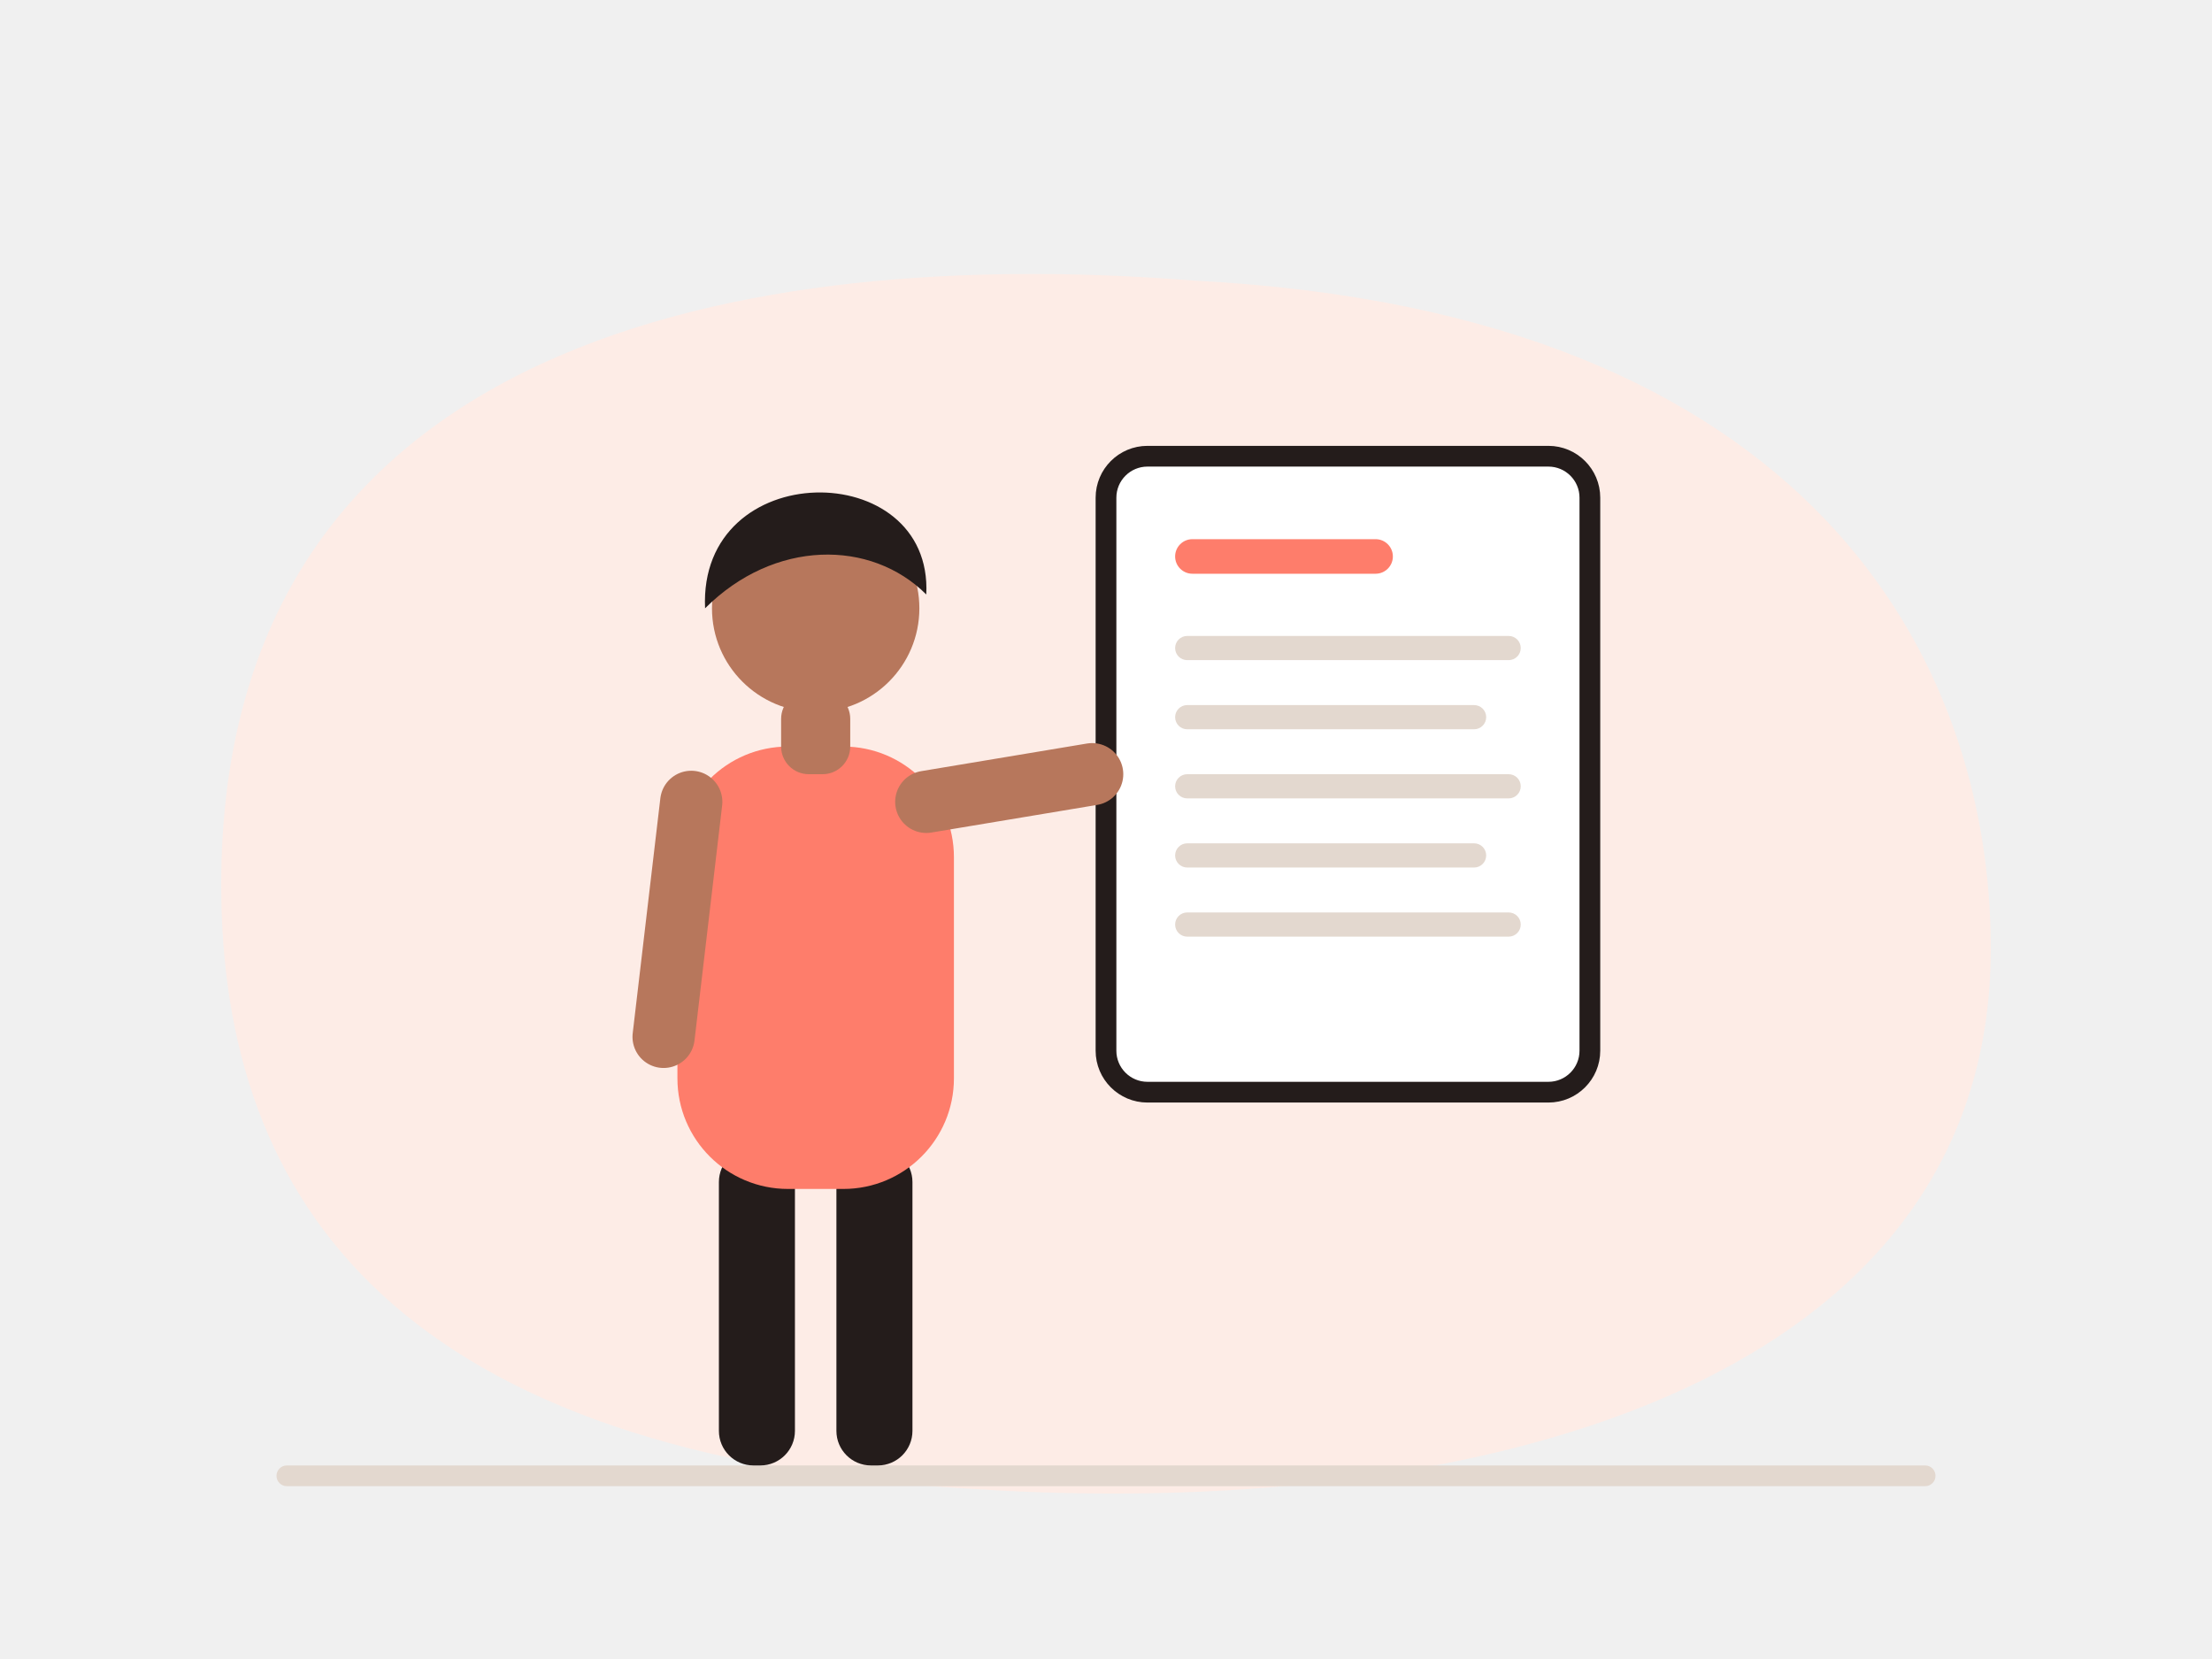
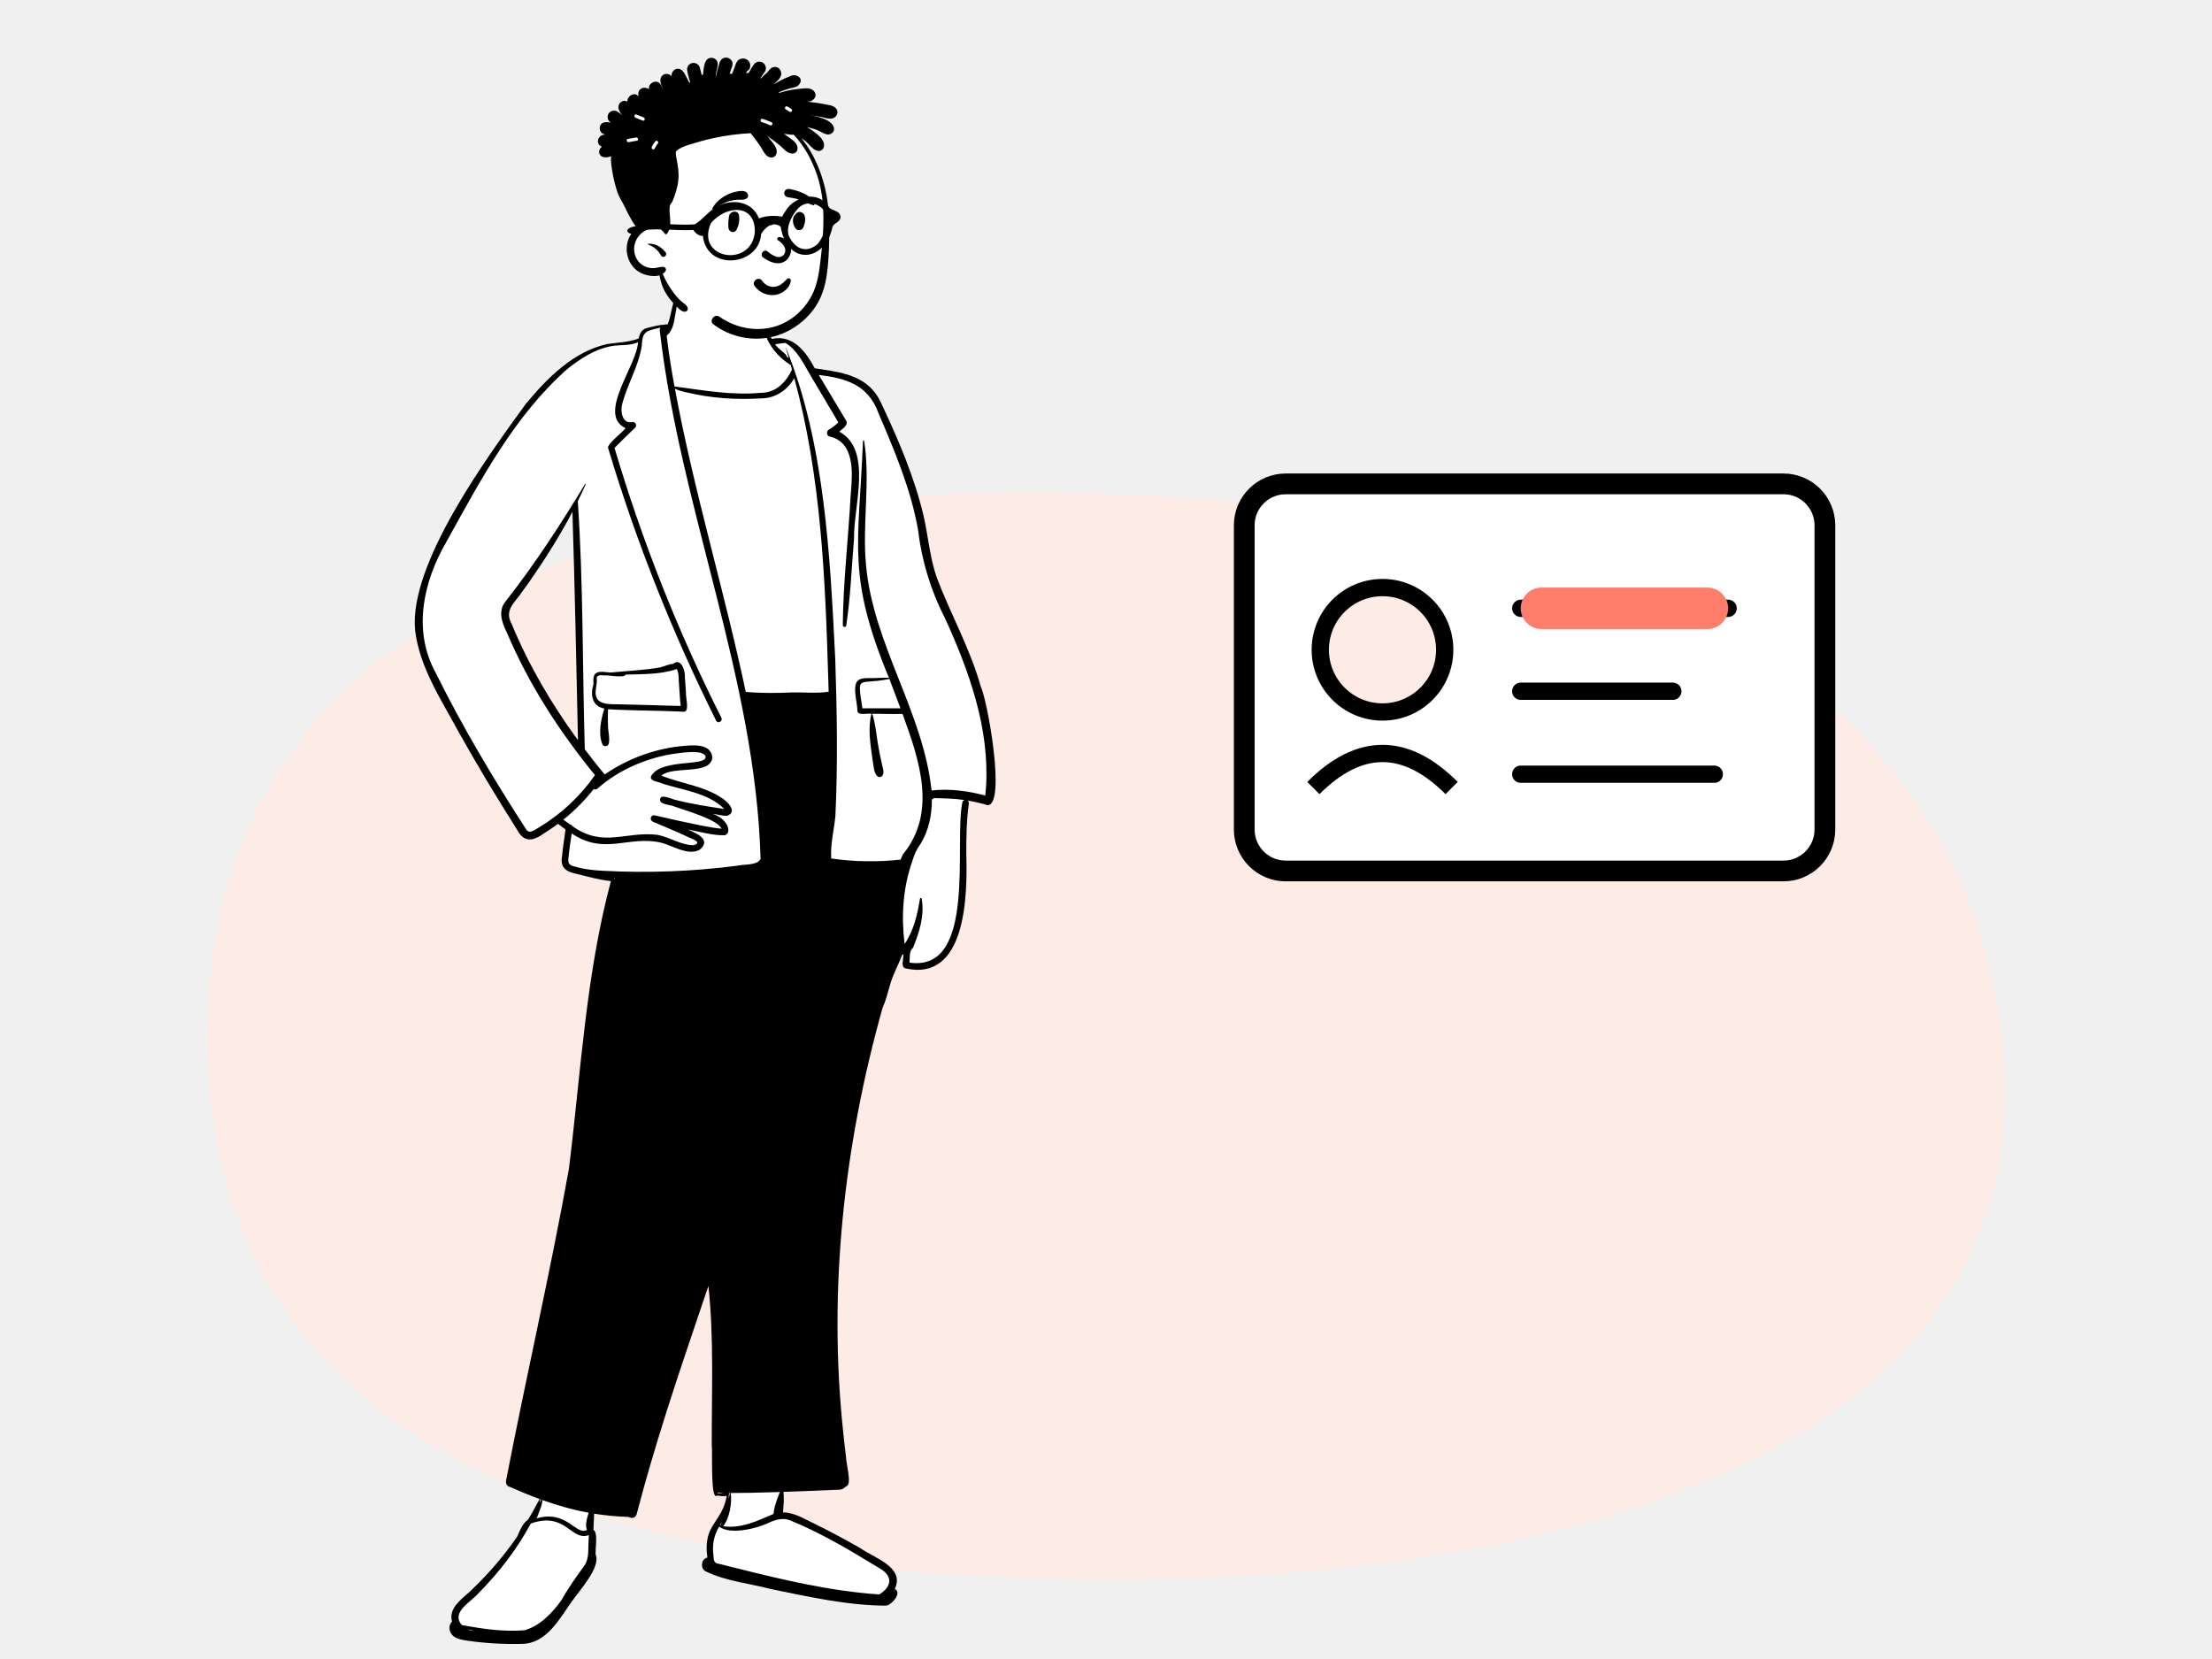
<svg xmlns="http://www.w3.org/2000/svg" width="320" height="240" viewBox="0 0 320 240">
-   <path fill="#fdece6" d="M32 128c0-82.8 83.2-92 140.8-87.4C262.4 45.2 288 95.8 288 137.2c0 64.4-76.8 82.8-147.2 78.2C57.6 210.8 32 174 32 128" />
-   <rect width="240" height="3" x="40" y="212" fill="#e3d8cf" rx="1.5" />
-   <rect width="70" height="92" x="160" y="66" fill="#fff" stroke="#241c1b" stroke-width="3" rx="6" />
-   <rect width="31.5" height="5" x="170" y="78" fill="#fe7d6b" rx="2.5" />
-   <rect width="50" height="3.5" x="170" y="92" fill="#e3d8cf" rx="1.75" />
-   <rect width="45" height="3.5" x="170" y="102" fill="#e3d8cf" rx="1.75" />
-   <rect width="50" height="3.5" x="170" y="112" fill="#e3d8cf" rx="1.75" />
-   <rect width="45" height="3.5" x="170" y="122" fill="#e3d8cf" rx="1.75" />
-   <rect width="50" height="3.5" x="170" y="132" fill="#e3d8cf" rx="1.75" />
-   <rect width="11" height="46" x="104" y="166" fill="#241c1b" rx="5" />
-   <rect width="11" height="46" x="121" y="166" fill="#241c1b" rx="5" />
-   <rect width="40" height="64" x="98" y="108" fill="#fe7d6b" rx="16" />
-   <rect width="10" height="12" x="113" y="100" fill="#b7775c" rx="4" />
-   <circle cx="118" cy="88" r="15" fill="#b7775c" />
-   <path fill="#241c1b" d="M102 88c-1-22 33-22 32-2-8-8-22-8-32 2" />
-   <path stroke="#b7775c" stroke-linecap="round" stroke-width="9" d="m134 116 24-4m-58 4-4 34" />
+   <path fill="#fdece6" d="M30 150c0-73.8 84.5-82 143-77.9 91 4.1 117 49.2 117 86.1 0 57.4-78 73.8-149.5 69.7C56 223.8 30 191 30 150" />
+   <rect width="84" height="56" x="180" y="70" fill="#fff" stroke="#000" stroke-width="3" rx="6" />
+   <circle cx="200" cy="94" r="9" fill="#fdece6" stroke="#000" stroke-width="2.5" />
+   <path fill="none" stroke="#000" stroke-width="2.5" d="M190 114q10-10 20 0" />
+   <path stroke="#000" stroke-linecap="round" stroke-width="2.5" d="M220 88h30m-30 12h22m-22 12h28" />
+   <rect width="30" height="6" x="220" y="85" fill="#fe7d6b" rx="3" />
+   <svg width="84.2" height="230" x="60" y="8" viewBox="0 0 249 680">
+     <g fill="none" fill-rule="evenodd">
+       <path fill="#fff" d="M43.417 229.17c-6.362 7.44-5.8 9.508-2.41 17.019 7.488 17.426 18.226 35.141 30.414 51.301-.804-36.254-1.496-72.706-2.686-109.291-7.248 14.136-14.966 26.905-25.318 40.971m-1.2 448.078c-4.005-.387-32.187.654-24.645-7.561-2.328-5.053 4.176-9.317 8.184-13.16 3.75-3.577 7.446-7.552 11.296-12.15 3.586-4.262 7.628-9.301 10.242-15.181.578-.922 1.166-1.567 1.748-1.92l.335-.203.21-.332c2.205-3.52 4.026-7.156 6.03-10.741-4.901-1.77-9.355-3.549-14.907-6.006 7.834-46.122 19.575-91.058 27.166-137.317 4.62-40.253 7.101-80.886 17.675-120.53l1.353.104.754-2.598a458 458 0 0 1-4.475-.147l.261 1.33c-5.04-.584-9.98-2.02-14.88-3.238-2.5-.342-5.008-2.13-4.108-5.11.29-4.324 1.184-8.542 1.605-12.864a76 76 0 0 1-4.815-3.604c-4.167 1.964-9.204 8.308-13.76 6.694-10.648-14.29-19.585-31.467-27.672-45.19-19.532-31.736-25.732-51.574-5.587-84.665 17.417-27.722 36.205-71.782 71.12-78.74 3.92-.731 8.027-.762 11.795-2.548.193-2.56 1.473-4.031 2.41-4.052 2.274-.5 4.773-1.303 6.994-1.323.783-.327 1.74-.058 2.492.09 2.24-4.494 2.04-10.23 4.493-14.443.089-3.192 1.062-6.718 10.9-7.36 6.697-.558 16.182-1.097 21.535 1.829 3.746 3.015 3.785 9.769 3.315 14.528-.516 3.495-.285 7.56 2.453 11.665 7.802-2.408 13.243 2.683 18.128 12.18 20.447 2.783 24.856 4.363 32.79 24.613 3.783 8.781 7.722 18.163 10.671 27.776 3.95 11.753 4.297 24.055 8.137 35.89 10.428 26.085 21.033 42.918 24.373 73.286 1.63 13.407.694 20.056-.856 22.07-4.407-1.274-10.093-2.25-14.721-2.792l4.952 3.766c-4.196 19.026 7.892 73.284-24.883 69.116-.291-.708.243-4.603.384-6.219-.896.063-2.553.121-3.436.01-1.563 4.51-3.91 8.561-5.39 13.148-.733 2.795-1.659 5.608-2.564 8.326-20.64 69.5-24.728 136.407-15.517 206.18l-.416.151-.169.3-.253.095c-.65.868-1.571.905-3.04.907-9.03.318-16.961.725-24.318.93.78 3.906.281 8.017-.063 11.99 4.281-.3 8.21 1.436 12.123 3.523 7.477 3.67 14.925 7.525 22.165 11.74 7.188 4.598 18.813 8.531 13.041 16.797l1.669.655a1 1 0 0 1 .113.054c.197.703-2.063 3.609-2.733 3.577-15.807.738-29.289-2.953-49.508-6.82-4.63-1.678-27.946-4.534-28.044-8.942.074-1.374 1.495-1.28 2.485-1.452-2.97-14.998 7.071-16.209 8.509-29.818-1.988.379-4.138.703-6.174.145-1.787-29.042 1.084-58.77-2.09-88.097l-3.227-.357c-10.848 31.91-22.097 64.561-30.735 97.707-.165.72-.972.228-1.341-.035-5.647-.134-11.295-.737-16.831-1.687-.133 3.26-.273 6.58-.41 9.837l.853.458c.55.766.319 4.351.219 5.894-.1 1.578-.184 2.72-.044 3.79 1.78 3.51-4.308 11.116-7.528 15.346-7.017 9.08-12.829 22.525-25.838 20.705" />
+       <path fill="#000" d="M111.873 102.207c1.911-1.294-.81 9.931-.815 11.011l-.048.236c-.476 2.286-1.315 4.946-3.246 6.413a336 336 0 0 0 3.363 21.731l.802.105c11.903 1.576 23.884 3.742 35.987 2.613 6.52.052 10.837-4.404 13.466-9.93q-.266-.976-.54-1.953c-8.28-5.064-14.55-15.341-10.82-25.043.16-.414.654-.443.908-.227.041.004.079.037.076.083l-.122 1.893c-.261 4.13-.377 8.41 1.863 12.128 9.01-2.051 14.612 5.45 18.38 12.55l2.705.4c10.354 1.536 20.339 3.354 25.451 13.946l.7 1.488c7.144 15.22 13.801 30.87 17.698 47.26 1.962 8.72 2.672 17.705 5.55 26.21 5.975 15.79 14.396 30.63 18.961 46.98 2.833 5.898 10.806 50.3 2.94 50.639a71 71 0 0 0-8.62-2.018c.449.342.612.923.527 1.515-1.017 7.118-1.093 14.327-1.088 21.505.537 17.381.056 54.776-26.157 48.773-1.914-.703-.671-3.767-.748-5.908q-.226.01-.454-.005c-1.504 4.055-3.614 7.798-4.937 11.919-1.12 3.541-1.905 7.35-3.467 10.741-16.55 58.777-23.383 120.598-16.912 181.434q.544 5.465 1.228 10.912c-.057 2.27 2.637 11.776.218 12.414-.094.184-.42.395-.615.46-1.468 1.583-3.91.996-5.85 1.207-6.85.304-13.701.585-20.556.812.41 2.905.079 5.853-.164 8.754 4.999.04 9.593 3.08 14.014 5.143a329 329 0 0 1 19.363 10.36c5.85 4.088 18.922 8.037 14.425 17.308 3.353 1.359-1.307 7.042-3.855 7.106-16.585-.083-33.064-3.84-49.272-7.138-9.208-2.43-19.257-3.354-27.776-7.545-2.419-1.092-1.912-5.447.748-5.852-1.975-14.52 6.043-14.32 8.298-26.412-1.312.214-2.762.093-4.078-.173-3.047 2.814-1.928-19.339-2.342-21.502-.082-22.715.996-45.479-1.427-68.116l-4.118 12.108c-9.6 28.26-19.056 56.592-26.582 85.483-.451 1.744-2.285 1.953-3.456 1.192-4.942-.145-9.865-.61-14.74-1.396l-.29 6.932c2.103 1.132.679 8.263.947 10.675 2.277 5.237-6.95 15.318-9.984 19.64-5.41 7.546-10.78 18.105-21.24 18.457l-.32.008c-7.807.19-15.686-.266-23.418-1.38l-.835-.136c-2.232-.369-4.732-.892-6.021-2.884-1.088-1.678-.955-3.844.365-5.126-1.743-6.32 5.044-10.147 8.835-13.995 7.082-6.825 13.519-14.33 19.085-22.436l.32-.756c1.031-2.432 2.264-5.13 4.185-6.295 1.831-2.905 3.396-5.962 5.051-8.966-4.517-1.657-8.965-3.508-13.363-5.456-.876-.39-1.154-1.526-1.001-2.372l.01-.057c8.588-44.544 18.883-88.77 26.89-133.415 5.114-41.146 7.21-82.815 17.963-123.056-5.216-.542-10.408-2.039-15.527-3.318-4.104-.873-6.18-2.956-5.37-7.298.278-3.859 1.052-7.656 1.47-11.5a65 65 0 0 1-3.197-2.391 83 83 0 0 1-5.949 4.045c-4.884 3.515-8.655 4.062-11.672-1.699-8.74-13.792-17.168-27.786-25.122-42.045-7.378-13.68-16.522-27.33-18.395-43.08-2.72-28.344 30.57-73.702 47.247-96.738 9.197-11.095 20.398-22.514 34.964-25.74 4.48-.664 9.204-.754 13.475-2.378.347-2.074 1.322-3.984 3.524-4.492 2.317-.512 4.8-1.302 7.134-1.36.528-.149 1.15-.242 1.708-.14 1.597-4.143 1.832-8.812 3.665-12.862M22.641 673.283q.6.293 1.235.518.779.108 1.555.197a47 47 0 0 1-2.79-.715M74.47 633c-7.651 2.775-9.754-10.25-24.802-4.98-5.88 10.909-13.494 20.816-22.196 29.624-3.093 3.842-12.248 8.204-7.314 13.837l.755.138c8.568 1.557 17.265 2.794 25.996 2.09 6.597-1.818 11.545-7.101 15.544-12.429 2.892-5.123 6.277-9.945 9.731-14.699 1.9-2.364 2.092-5.373 2.083-8.281q.096-2.651.202-5.3m85.944-6.394c-3.248-1.19-6.58-.07-9.535 1.39-5.047 2.256-15.98 4.96-20.65 1.362-2.29 3.784-3.057 7.99-2.429 12.355l.007.27c.053 1.762.3 3.182 2.444 3.306l6.086 1.53c20.534 5.15 41.27 10.13 62.406 11.563 5.641-3.52 5.8-8.146-.197-11.368l-1.534-.939c-11.772-7.196-23.82-14.268-36.598-19.47m44.672 29.93q-.084.146-.169.288c.088.043.17.105.245.171 0-.159-.024-.315-.076-.46M54.56 617.971c.079 1.6-.708 3.405-1.26 4.841-.326.849-.661 2.06-1.179 3.032 12.866-3.792 16.78 7.32 21.418 5.009l.141-.074v-.003c-.946-2.161.086-5.204.722-7.36-6.755-1.22-13.388-3.12-19.842-5.445m101.658-3.42-3.71.114c-5.769.175-11.54.327-17.313.319.604 4.146-.578 10.985-3.263 14.207l-.012.004c7.6 1.15 14.797-2.329 21.566-5.254.286-3.178 1.534-6.42 2.732-9.39m-24.818 12.63-.694 1.294q.152.168.335.3c-.07-.537.122-1.07.359-1.594m-77.669-9.507a33 33 0 0 1-.437 1.671c.243-.547.518-1.071.853-1.521zm81.065-2.687-.406.004-.003.233c.095.158.112.353-.007.509a39 39 0 0 1-.1 2.152l.136-.829c.115-.69.236-1.38.38-2.07m-5.16-.237.02.36c.52-.02 1.046.002 1.563-.024.273-.014.554-.061.836-.111a18 18 0 0 1-2.42-.225m92.428-297.048a1.8 1.8 0 0 1-.822.576c.002 6.843-1.38 13.572-5.167 19.497-1.576 2.088-2.466 4.465-3.228 6.942-4.006 11.337-4.75 23.516-3.29 35.388 3.937-5.77 5.5-12.655 6.6-19.445.06-.34.625-.336.687 0 1.33 7.267-.957 14.404-3.69 21.12-1.708 1.22-1.302 4.416-1.506 6.295 29.018 4.226 18.927-51.448 22.644-68.595.069-.472.47-.815.926-.96-4.352-.664-8.763-.712-13.154-.818M85.407 351.906q.053.274.09.548l.157-.538q-.122-.003-.247-.01m19.611-235.495-.508.133c-5.361 1.382-7.097 1.192-7.4 7.662-1.318 8.78-6.184 16.439-8.371 24.929-.875 2.998.05 8.524 4.198 7.712 1.344-.412 2.392 1.398 1.376 2.358-3.005 2.84-5.921 5.767-8.854 8.675 11.778 39.723 27.077 78.414 45.714 115.431.739 1.47-1.477 2.761-2.21 1.291-18.528-37.135-33.938-75.813-45.898-115.546l-.361-1.205c-.528-1.463 6.225-6.705 7.455-8.416-12.332-5.937 4.885-26.732 5.353-36.746-3.53 1.55-7.53.995-11.26 1.619-7.152 1.254-13.431 5.383-19.011 9.84-22.669 20.001-37.155 47.693-51.645 73.794-9.869 17.03-14.626 37.848-4.723 55.963 11.49 23.226 24.82 45.613 38.913 67.346 1.547 2.012 3.929-.301 5.56-1.145 9.373-5.628 17.5-13.285 23.75-22.239-15.153-18.58-28.353-38.885-37.688-61.008l-.129-.257c-2.094-4.207-3.75-9.296-.257-13.258 12.408-15.88 23.442-32.738 33.826-49.99.107-.173.347-.02.269.16a188 188 0 0 1-3.36 7.178c2.364 35.077 1.965 70.84 2.987 106.14a332 332 0 0 0 8.5 10.763c9.421-6.488 20.505-10.72 31.887-12.03l.736-.075c4.835-.497 12.82-1.433 13.455 4.839-.784 7.716-16.743 3.378-21.845 7.754 8.364 3.368 17.948 4.318 25.627 9.395 2.463 1.436 7.292 6.012 2.575 7.762-2.059.176-4.185-.622-6.241-.798 2.315.779 4.443 2.1 5.799 4.169.976 1.42 1.689 4.365-.644 4.972-5.316.15-10.61-1.582-15.847-2.443l.465.188c3.817 1.562 9.751 4.367 4.61 8.503-5.147 2.663-11.379-1.866-16.506-3.075-13.809-3.21-24.024 5.588-38.18-3.938-.402 3.183-1.006 6.345-1.247 9.546l-.031.181c-.491 2.923-.07 3.978 3.082 4.536 3.802 1.147 7.784 1.507 11.735 1.72a316.3 316.3 0 0 0 57.033-2.141c2.717-.73 9.1-.042 10.235-3.03-2.128-76.902-34.195-149.264-43.026-225.167-.144-.73-.154-1.474.102-2.052m53.6 6.572c-1.517.062-2.928.39-4.437.543.835 1.776 5.244 4.287 4.843 5.17q.476.369.969.712-.685-2.401-1.379-4.804c16.753 40.796 19.055 89.064 21.28 133.567.734 22.44 1.133 44.95.048 67.375-.604 5.956-2.2 11.976-1.765 17.991 9.832 1.416 19.807 1.536 29.68.489q.435-1.15.996-2.26c14.778-18.012 6.941-40.586-.175-60.098-4.303.182-8.631-.09-12.939-.037 1.331 4.117 1.674 8.474 2.383 12.732a123 123 0 0 0 1.804 9.032l.215.897c.263 1.074.584 2.224.208 3.284-.38 1.079-1.691 1.514-2.56.675-1.567-1.786-1.399-4.447-1.905-6.662l-.093-.697c-.863-6.358-1.998-12.955-.422-19.264-1.547-.332-5.778.888-6-1.192.066-3.435-2.427-10.877.348-13.14 1.65-1.258 4.488-.86 6.424-.938 2.237-.09 4.472-.174 6.707-.16-17.96-43.392-12.966-56.75-11.143-99.934l.054-1.318c-.005-.285.454-.356.504-.069 2.746 17.69-.915 35.599.82 53.344 3.08 33.715 24.448 62.663 28.02 96.217 7.705-.894 15.5.202 22.968 2.135q.236-2.045.363-4.098c1.418-25.045-7.372-49.368-17.628-71.831-6.146-11.923-9.945-24.649-11.535-37.954-3.088-17.33-10.016-33.656-16.922-49.755-4.366-12.038-13.803-14.876-25.506-16.274 3.947 6.542 7.87 13.097 11.787 19.658.873 1.984-1.805 3.4-2.974 4.621 14.377 7.839 5.983 32.045 6.28 45.608-1.067 12.463-1.47 24.998-3.351 37.374-.138.858-1.454.607-1.466-.197.173-18.544 2.385-37.014 3.356-55.529l.118-1.35c.757-8.766 1.498-21.412-9.045-23.818-1.423-.232-1.532-2.346-.39-2.981a17.3 17.3 0 0 0 4.045-3.11 3613 3613 0 0 1-12.034-20.305l-.187-.315c-2.83-4.801-5.46-10.388-10.364-13.334m-34.21 176.876c-1.164-3.425-12.451-1.195-15.464-.822-11.11 2.097-22.29 7.013-30.752 14.583-.523.467-1.14.46-1.627.206-3.79 4.84-8.167 9.228-12.967 13.083a54 54 0 0 0 2.71 2.005c.444.047.845.277 1.026.69 13.207 9.567 22.922 2.104 36.642 3.828 5.122 1.032 9.84 4.29 15.119 4.427 3.873-.88.462-2.5-1.347-3.126-4.097-1.956-8.273-3.738-12.459-5.496l-3.349-1.404c-1.645-.69-1.08-3.176.758-2.742 3.218.758 6.446 1.479 9.676 2.188 6.21 1.267 12.57 2.892 18.847 3.508-1.395-3.878-16.199-8.065-20.503-9.606-1.626-.768-6.262-.622-5.732-3.141.427-2.345 5.36.34 7.005.53 6.715 1.704 13.568 2.736 20.41 3.774-7.349-7.371-18.74-8.007-28.126-11.46l-.258-.058c-1.669-.389-3.955-1.121-2.598-3.017 4.821-7.108 23.795-3.512 22.988-7.95M110.52 260.28c3.423-2.808 5.257 2.959 5.04 5.64.161 2.226.335 4.452.48 6.677-.214 1.74 1.642 8.085-.839 8.141-10.845-.55-21.671-.411-32.52-1.064-.014 2.188-.12 4.373-.009 6.563-.059 2.738.893 5.474.337 8.182-.34 1.244-2.032 1.412-2.693.35-1.982-4.66-.62-10.672.784-15.386-5.312-.982-6.045-5.974-4.645-10.429l-.015-.241c-.078-1.374-.072-2.848.542-3.959 1.64-1.93 5.043-.676 7.303-.822 6.927-.714 13.982-.911 20.828-2.183 1.772-.458 3.58-1.383 5.407-1.47m-43.06-65.074c-5.393 10.292-11.598 20.086-18.204 29.621a251 251 0 0 1-4.346 6.042l-.182.233c-2.978 3.8-6.136 6.92-3.318 11.944 7.306 17.742 17.088 34.402 28.422 49.865-.718-32.57-1.352-65.147-2.372-97.705m135.587 71.515c-13.55 2.839-13.804-2.477-11.542 12.569 5.435.037 10.866-.085 16.301.002-1.553-4.202-3.163-8.385-4.759-12.57m-90.954-4.25c-7.077 2.46-14.59 2.108-21.982 2.41.015 1.59-7.547.115-8.998.333l-.505-.043c-1.208-.1-2.762-.14-2.775 1.354.385 2.573-1.064 5.392-.166 7.92 1.211 3.406 6.393 3.056 9.252 3.122q7.072.16 14.143.344c4.234.11 8.483.322 12.72.352-.38-3.014-.484-6.105-.715-9.117-.29-2.166.129-4.733-.974-6.675m29.758 10.953q.01.057.024.116l.169-.04.087-.017v-.002a6 6 0 0 1-.28-.057m20.524-135.38c-3.06 5.245-8.134 8.613-14.245 8.663-10.725.617-21.592-.092-32.044-2.631-1.537-.384-3.373-.718-4.786-1.557 8.07 43.71 21.114 86.29 30.313 129.748 6.662.587 13.304.525 19.98.211 5.153-.078 10.358.476 15.475-.29l-.16-5.395c-1.29-43.188-3.088-86.898-14.533-128.75" />
+       <path fill="#fff" d="M93.089 24.932c1.231-1.32 2.806-2.302 4.528-2.616-1.574.785-3.112 1.603-4.528 2.616m-2.413 11.372a18 18 0 0 1-.41-3.034c.275.417.715.696 1.209.84a16 16 0 0 0-.799 2.194m82.414 15.76c-1.422-5.906-8.054-17.265-9.622-19.451-1.702-5.414 7.582-9.755 2.533-13.988-2.286-1.91-5.308-2.586-8.142-3.264-19.624-4.703-40.708-2.33-58.908 6.318-2.768-.582-5.652.555-7.666 2.55-9.458 9.487 3.432 26.605 6.25 37.3 4.836 11.926-5.125 13.932-4.057 24.022.83 5.213 6.12 6.59 10.585 7.378.716.167 1.672.192 1.903.947.724 4.407 3.203 8.606 6.533 11.455-.291.861-.07 1.906.958 2.662 9.302 6.899 21.03 10.351 32.632 9.73 13.826-.739 20.977-8.647 22.702-10.684 9.54-12.857 8.4-29.82 6.454-45.143-1.356-10.674.363.63-2.155-9.832" />
+       <path fill="#000" d="M130.457 2.923c.435-1.355 1.665-2.17 3.073-2.002 1.247.146 2.582 1.381 2.43 2.744a9 9 0 0 1-.112.742l.006.002h.006l-.03.09a4.7 4.7 0 0 1-.412 1.19q-.361 1.056-.705 2.119c.333-.014.672.005 1.016.069l1.072-2.73c.382-.975.65-2.226 1.406-2.98.966-.962 2.643-1.161 3.82-.474 1.245.725 1.69 2.015 1.419 3.397-.138.704-.61 1.195-1.194 1.503l-.063.032-.449 1.062a3.6 3.6 0 0 1 1.147-.294 51 51 0 0 1 2.076-3.389c.838-1.27 2.477-1.81 3.852-1.007 1.23.718 1.89 2.604 1.01 3.844-.67.94-1.304 1.9-1.929 2.87q.162.029.316.074.07-.096.15-.192c.681-.844 1.474-1.477 2.289-2.178.762-.66 1.114-1.695 2.116-2.195 1.261-.628 2.781-.327 3.531.924 1.61 2.68-1.092 4.638-2.82 6.262a43 43 0 0 1 4.673-2.531 40 40 0 0 1 2.75-1.162c1.38-.512 2.496-.348 3.629.605.506.426.757 1.358.525 1.979-.452 1.19-1.164 1.912-2.413 2.256-.879.242-1.779.405-2.658.659a29.5 29.5 0 0 0-4.289 1.579q.15.09.283.203a39 39 0 0 1 3.149-.87 41 41 0 0 1 5.34-.862l.597-.055c2.153-.207 4.742-.587 6.063 1.47.435.678.482 1.796 0 2.467-.921 1.29-1.838 1.545-3.363 1.569q2.253.24 4.491.585 1.543.236 3.08.53l.511.1c1.247.25 2.639.394 3.71 1.115 2.337 1.574 1.24 4.638-1.35 4.965-1.25.157-2.64-.372-3.868-.618q-1.788-.358-3.59-.636a62 62 0 0 0-1.87-.26c1.27.182 2.532.44 3.76.806l.34.102c2.374.722 5.578 1.872 6.319 4.403.449 1.538-.779 2.88-2.266 2.97-1.382.083-2.534-.74-3.707-1.346a16 16 0 0 0-2.646-1.053 30 30 0 0 0-2.902-.73c.827.455 1.633.955 2.406 1.514l.355.262c2.054 1.527 5.188 3.893 4.464 6.757-.228.903-1.238 1.765-2.207 1.673-2.522-.235-3.913-2.915-5.816-4.352a24 24 0 0 0-1.61-1.104c2.883 3.432 5.177 7.4 6.923 11.497 3.836 9.016 5.013 17.365 5.041 27.058v.3c.006 5.347-.115 10.791-.638 16.115-.484 4.918-1.373 9.772-3.607 14.225-3.746 7.468-11.044 13.284-19.092 15.498-8.956 2.465-18.966.538-26.302-5.15-1.872-1.45.61-4.6 2.522-3.261 7.635 5.344 17.51 7.036 26.273 3.42 6.952-2.868 12.55-9.037 14.922-16.14 1.51-4.52 1.95-9.338 2.488-14.047l.036-.314c.57-4.925.9-9.883.896-14.842-.007-9.208-1.333-16.787-5.391-25.14a44.3 44.3 0 0 0-7.346-10.764c-.898.182-1.852-.074-2.76-.171q-.695-.075-1.389-.14.71.459 1.393.948l.599.43c1.871 1.338 4.246 2.862 3.765 5.448-.13.7-.829 1.342-1.506 1.5-2.453.583-4.14-1.796-5.797-3.209-1.441-1.227-2.95-2.327-4.486-3.43q-.524-.373-1.054-.744.498.581.97 1.177l.467.59c1.412 1.762 3.446 4.052 2.189 6.337-.356.645-1.116 1.074-1.852 1.06-2.532-.053-3.539-2.92-4.726-4.731-1.022-1.553-2.13-3.015-3.278-4.478q-.473-.6-.957-1.201a100 100 0 0 0-15.821 2.097c-3.577.77-7.094 1.769-10.585 2.861l-.29.092c-1.89.607-3.836 1.384-5.199 2.717-.194.918-.045 1.886.141 2.803l.145.701c.597 2.935 1.004 5.815.7 8.827-.316 3.107-1.254 5.902-2.399 8.789-.541 1.36-1.102 1.114-1.294 2.574-.147 1.112-.056 2.26.044 3.381l.085.95c.21 2.49.317 5.206-1.319 7.26-.254.316-.798.19-.978-.125a4 4 0 0 0-.23-.363c-.79-1.14-1.998-1.789-3.38-2.04-.176-.031-.107-.266.04-.285a4.86 4.86 0 0 1 3.216.756c-.446-1.539-3.899-.79-5.034-.491l-.039.01c-1.415.38-2.755.996-3.935 1.868-2.375 1.754-3.748 4.489-3.679 7.435.069 2.896 1.568 5.572 4.142 6.959 1.242.668 2.655.99 4.061.976 1.468-.014 2.774-.656 4.244-.566.85.052 1.5.962 1.01 1.756-.328.53-.756.948-1.25 1.268a41.7 41.7 0 0 0 4.512 7.852 26 26 0 0 0 3.316 3.742c.954.892 3.023 1.923 2.907 3.409-.04.535-.319.862-.808 1.061-1.52.62-3.37-1.516-4.388-2.546l-.081-.082a28.3 28.3 0 0 1-3.432-4.134c-1.786-2.626-2.895-5.586-3.353-8.695-2.44.732-5.67.045-7.66-.854-6.255-2.82-8.3-11.227-4.498-16.825a11 11 0 0 1 2.708-2.759 2.6 2.6 0 0 1-.639-.49c-1.064-1.128-1.817-2.6-2.563-3.957l-.09-.163a66 66 0 0 1-1.874-3.64l-.218-.462c-1.309-2.809-2.456-4.037-3.39-6.99-.897-2.849-1.604-5.752-2.063-8.705l-.122-.782c-.265-1.713-.515-3.546-.322-5.286-1.332.434-2.672.702-3.99.05-.869-.429-1.349-1.68-1.052-2.578a3.57 3.57 0 0 1 1.036-1.588 3.8 3.8 0 0 1-.756-.508l-.197-.17c-.798-.692-.855-2.008-.37-2.875l.14-.251c.46-.823 1.413-1.36 2.353-1.347q.227.005.459 0a4.1 4.1 0 0 1-1.278-.497c-1.843-1.13-1.61-4.195.62-4.736.936-.225 1.969-.133 3 .11q-.058-.032-.115-.067c-.779-.477-1.432-1.408-1.358-2.363.08-1.057.423-1.81 1.358-2.365.813-.48 1.962-.524 2.77 0 .7.457 1.387.962 2.047 1.505-.663-.813-1.238-1.697-1.47-2.636-.288-1.168.192-2.441 1.246-3.057.841-.491 1.73-.437 2.523-.057a2.66 2.66 0 0 1 .515-1.795c.836-1.137 2.356-1.791 3.679-.962.173.11.406.296.631.526-.439-1.396-.042-2.86 1.456-3.49.915-.387 2.152-.193 2.945.473-.503-2.718 3.517-4.716 5.08-1.908a29 29 0 0 1 1.02 1.992l.115.258.012-.005-.08-.189-.081-.188c-.435-1.007-.988-2.055-1.14-3.148-.224-1.616.498-3.15 2.26-3.386.91-.124 1.922.289 2.532 1.01-.33-2.508 2.477-4.33 4.498-2.459.957.887 1.468 2.183 2.076 3.321.344.642.696 1.282 1.04 1.927q.132-.157.283-.31c-.51-1.527-.908-3.091-1.242-4.665-.319-1.484.425-3.024 1.959-3.443 1.394-.385 3.14.474 3.45 1.955.22 1.042.478 2.074.763 3.1.195-.048.387-.08.577-.105q.024-.289.054-.579l.075-.686c.166-1.566.333-3.354 1.153-4.686 1.4-2.275 4.985-1.332 5.023 1.358.022 1.391-.546 2.77-.743 4.148-.085.6-.135 1.206-.164 1.813.383-2.015.907-4.003 1.515-5.96zM99.517 80.61c3.147-.485 6.023 1.266 7.887 3.72.34.447.116 1.08-.19 1.457-.22.277-.518.31-.852.353-.385.05-.872-.26-1.04-.595-1.2-2.39-3.34-3.899-5.805-4.828-.045-.016-.06-.097 0-.107m4.362-42.805.096-.102c.636-.659-.37-1.666-1.008-1.005-.672.695-1.118 1.54-1.548 2.396-.409.816.82 1.537 1.23.718l.188-.372c.293-.58.606-1.152 1.042-1.635m-8.837-1.352c.903-.152.52-1.523-.379-1.372-1.164.196-2.324.419-3.488.615-.902.151-.52 1.522.38 1.371 1.163-.196 2.323-.418 3.487-.614m53.76-9.358c-.872-.29-1.246 1.083-.379 1.372 1.198.398 2.387.807 3.523 1.361.821.4 1.545-.826.72-1.228-1.248-.608-2.549-1.067-3.864-1.505m-53.965-1.843c-.851-.34-1.221 1.035-.379 1.372l3.078 1.228c.851.34 1.221-1.035.379-1.371zm64.712-3.339-.112-.07c-.772-.5-1.487.731-.72 1.228.451.29 1 .488 1.412.835l.086.077c.667.628 1.676-.375 1.008-1.005-.49-.461-1.108-.717-1.674-1.065" />
+       <path fill="#000" d="M149.52 101.848a9.67 9.67 0 0 1-4.063-3.12c-.362-.48-.456-.99-.38-1.454.085-.523.395-.997.818-1.315.424-.319.955-.476 1.467-.396.446.07.89.313 1.24.818l.074.101a6.4 6.4 0 0 0 2.345 1.964 5.3 5.3 0 0 0 2.903.51c1.953-.22 3.299-1.275 4.73-2.706q.265-.272.533-.557a.84.84 0 0 1 .442-.34.95.95 0 0 1 .61.009.97.97 0 0 1 .48.363c.11.161.172.36.152.588-.13 1.483-.908 2.807-2.012 3.847-1.226 1.154-2.851 1.953-4.381 2.233-1.686.309-3.403.088-4.959-.545m5.753-22.886c1.793 1.088 4.526 3.625 2.597 6.322-2.271 2.378-5.54-.349-7.152-1.582-1.494-.956-3.173 1.502-1.786 2.618 11.642 8.603 16.367-7.073 7.248-8.637-1.004-.172-1.377.943-.907 1.28M134.41 68.955c.199-2.454 3.944-3.012 4.317-.583.334 2.176-.06 4.175-1.041 6.134-.938 1.871-3.297.998-3.475-.706-.24-2.284.076-3.318.2-4.845m28.514-1.086c.523-.683 1.277-1.149 2.18-.886 2.823.824 1.99 4.823 1 6.77-.54 1.056-2.28 1.324-3.067.394-1.283-1.518-1.897-4.55-.266-6.044q.065-.117.153-.234m-25.278-9.654.446-.078c1.38-.238 3.094-.467 4.07.64.517.587.696 1.678 0 2.24-1.224.988-2.576.605-4.043.688-1.208.07-2.37.269-3.533.601-2.554.728-4.634 2.058-6.815 3.518-.286.192-.578-.174-.442-.44 1.26-2.462 3.699-4.483 6.143-5.715 1.304-.658 2.731-1.204 4.174-1.454m22.705-1.102.342.07c3.713.774 8.538 2.322 10.297 5.962.067.515-.004.625-.062.697l-.019.024c-.047.062-.085.147-.309.217l-.188-.047c-.806-.211-1.444-.502-2.061-.803l-.67-.33c-.776-.38-1.56-.745-2.39-1.016a28 28 0 0 0-5.446-1.2 2.24 2.24 0 0 1-1.093-.414 1.63 1.63 0 0 1-.61-.929c-.131-.523-.094-.92.188-1.392.211-.355.514-.6.862-.742a2.03 2.03 0 0 1 1.16-.097" />
+       <path fill="#000" d="M175.288 75.422c-.672 1.824-1.694 3.723-2.944 5.258-5.057 4.274-9.971 1.908-12.466-3.884-.948-4.094 1.569-8.503 4.236-11.514 3.852-3.853 10.139-1.831 11.91 2.75a14 14 0 0 1 .204 1.775c-.037 1.918-.269 3.557-.94 5.378m-48.61-3.441c6.662-7.909 19.126-8.331 18.808 3.84-1.431 15.407-25.53 11.625-18.808-3.84m50.705-6.597a11 11 0 0 0-.775-1.142c-.105-.062-.165-.613-.55-.654-5.135-5.655-14.158-2.446-17.419 3.189a9.2 9.2 0 0 0-1.439 2.427c-3.212-.588-6.957-.474-9.945.737-2.962-7.72-11.93-8.409-17.841-5.11-3.676 1.804-6.06 5.583-9.635 7.658-8.405.604-17.425-1.275-25.678.829-6.508 1.35-1.067 4.64.024 2.444 7.781-2.294 17-.355 25.078-.872.84 1.418 2.45 2.578 4.056 2.529 1.734 15.34 24.15 12.796 24.922-.84.878-1.384 1.968-2.709 3.53-3.57.597-.124 1.175-.285 1.702-.533.902-.127 2.292.254 3.122 1.004 2.842 17.021 19.219 15.039 22.145.127.058-.059.221-.281.346-.638 1.002-1.322 3.454-1.813 3.062-4.044-.349-2.232-3.173-2.206-4.705-3.541" />
+     </g>
+   </svg>
</svg>
